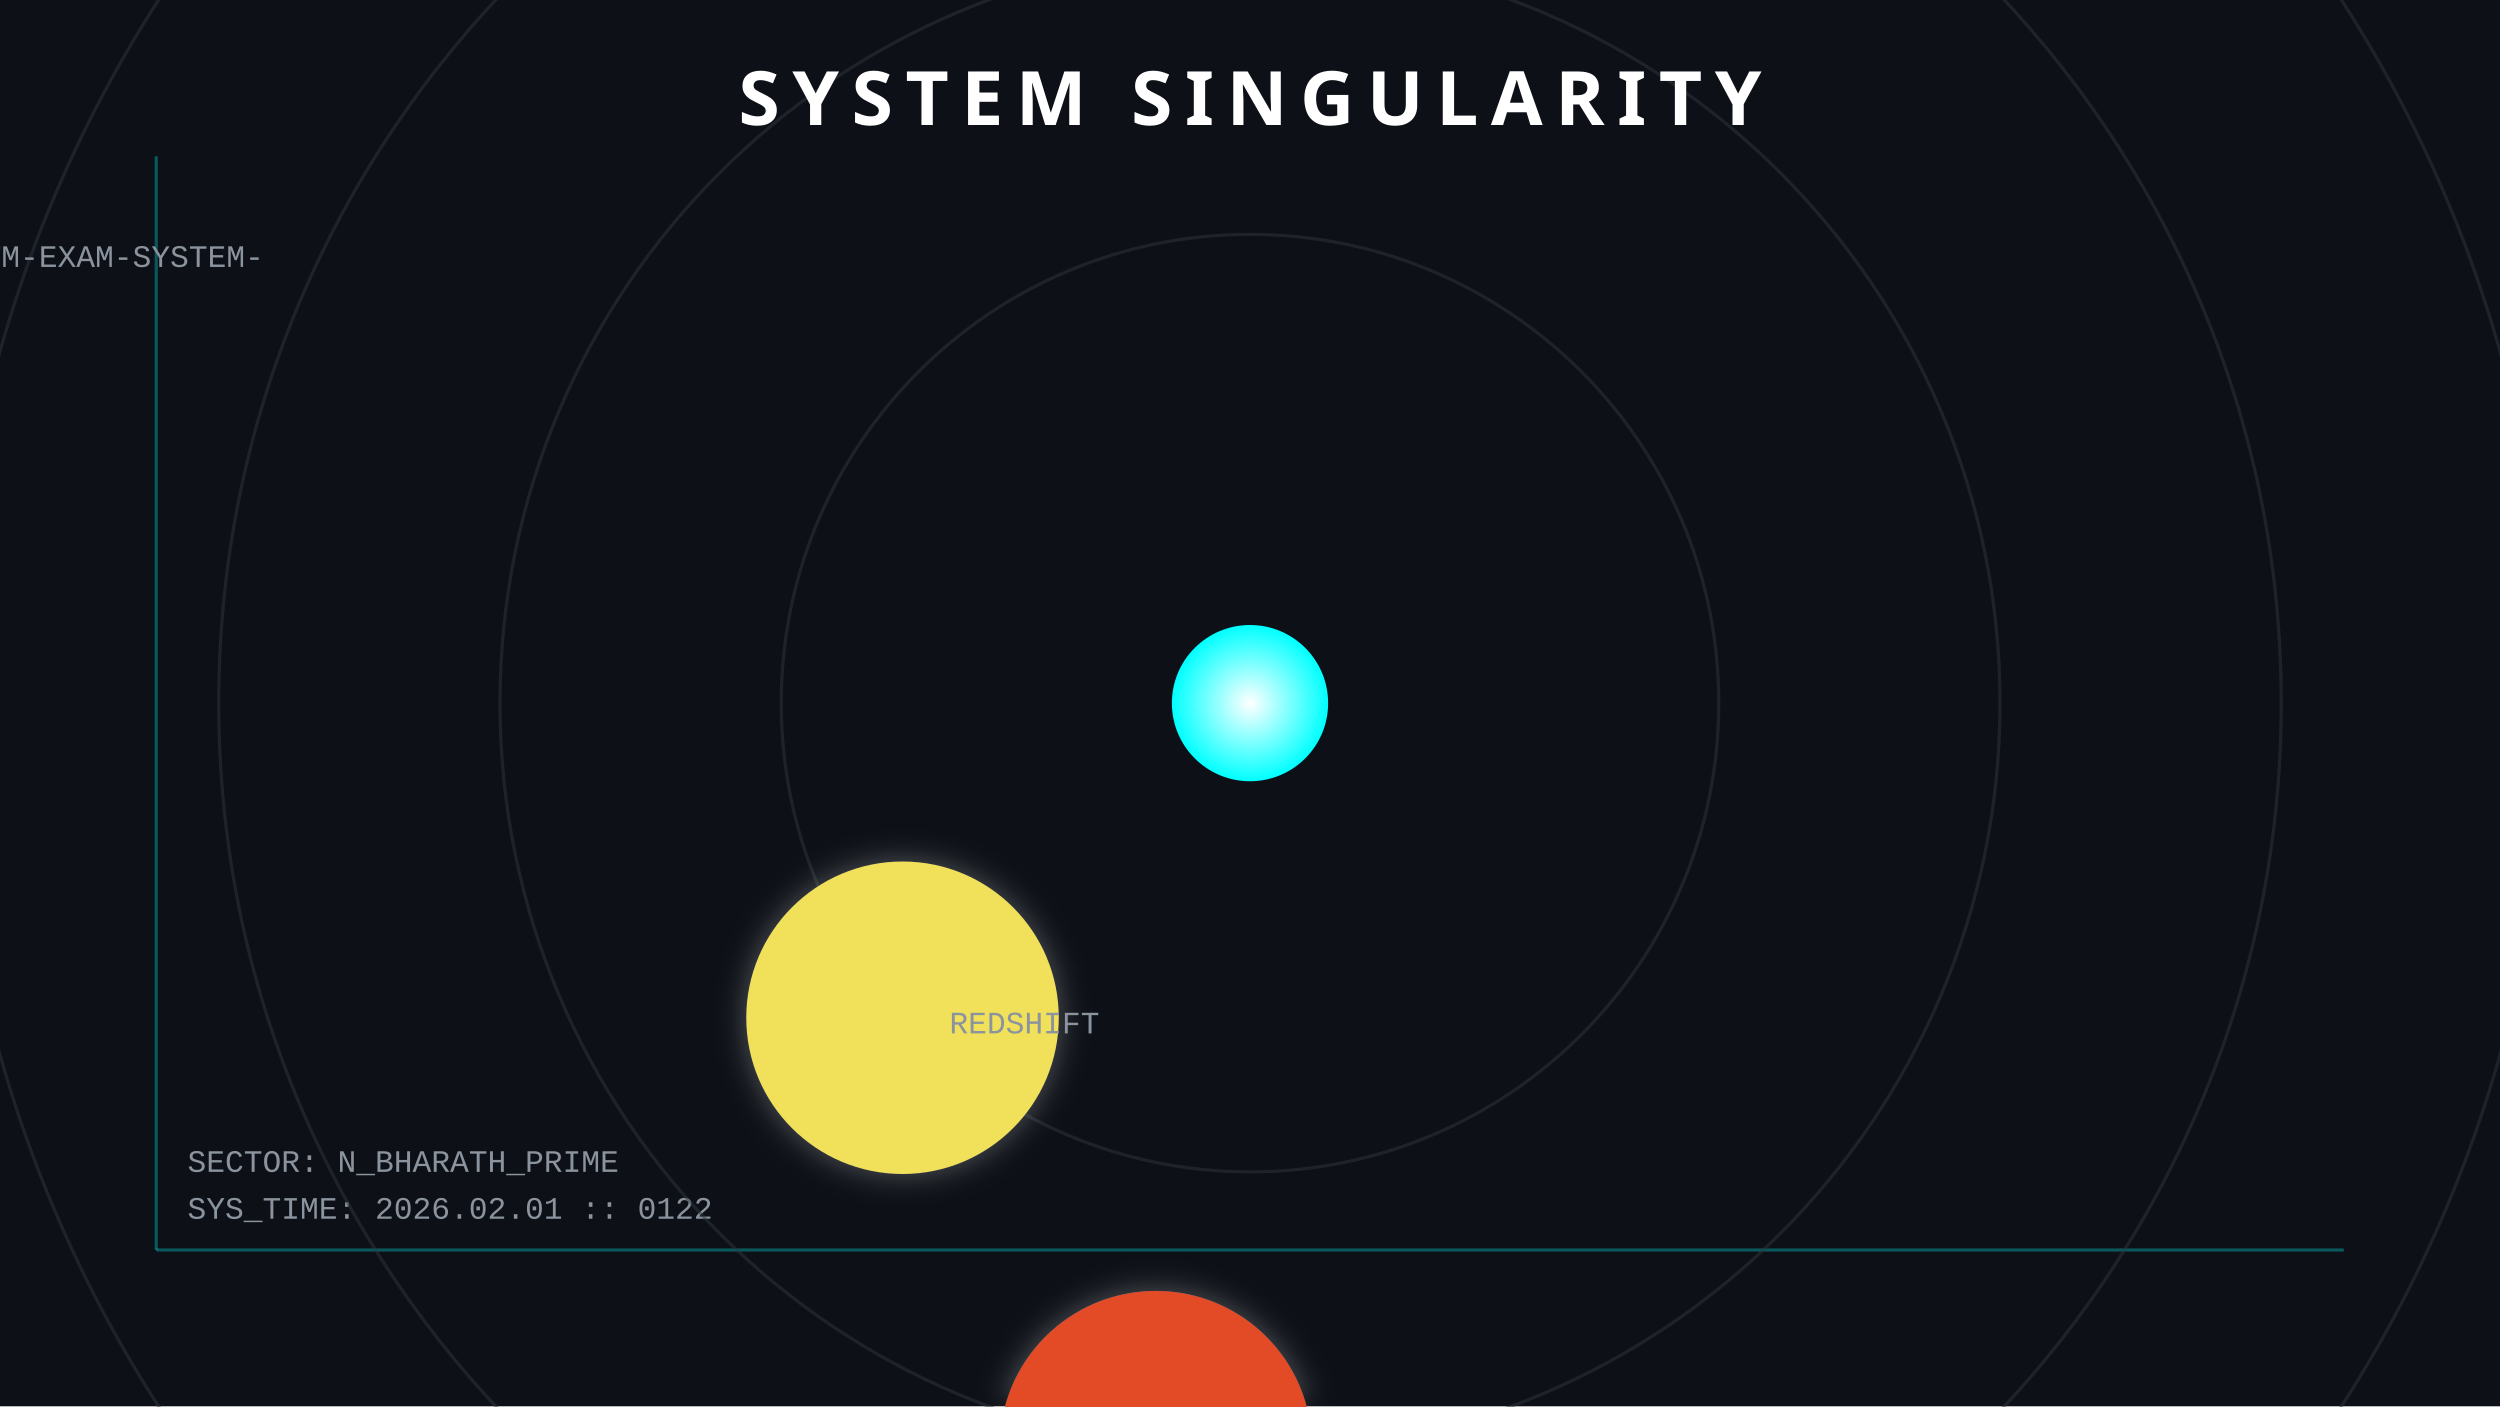
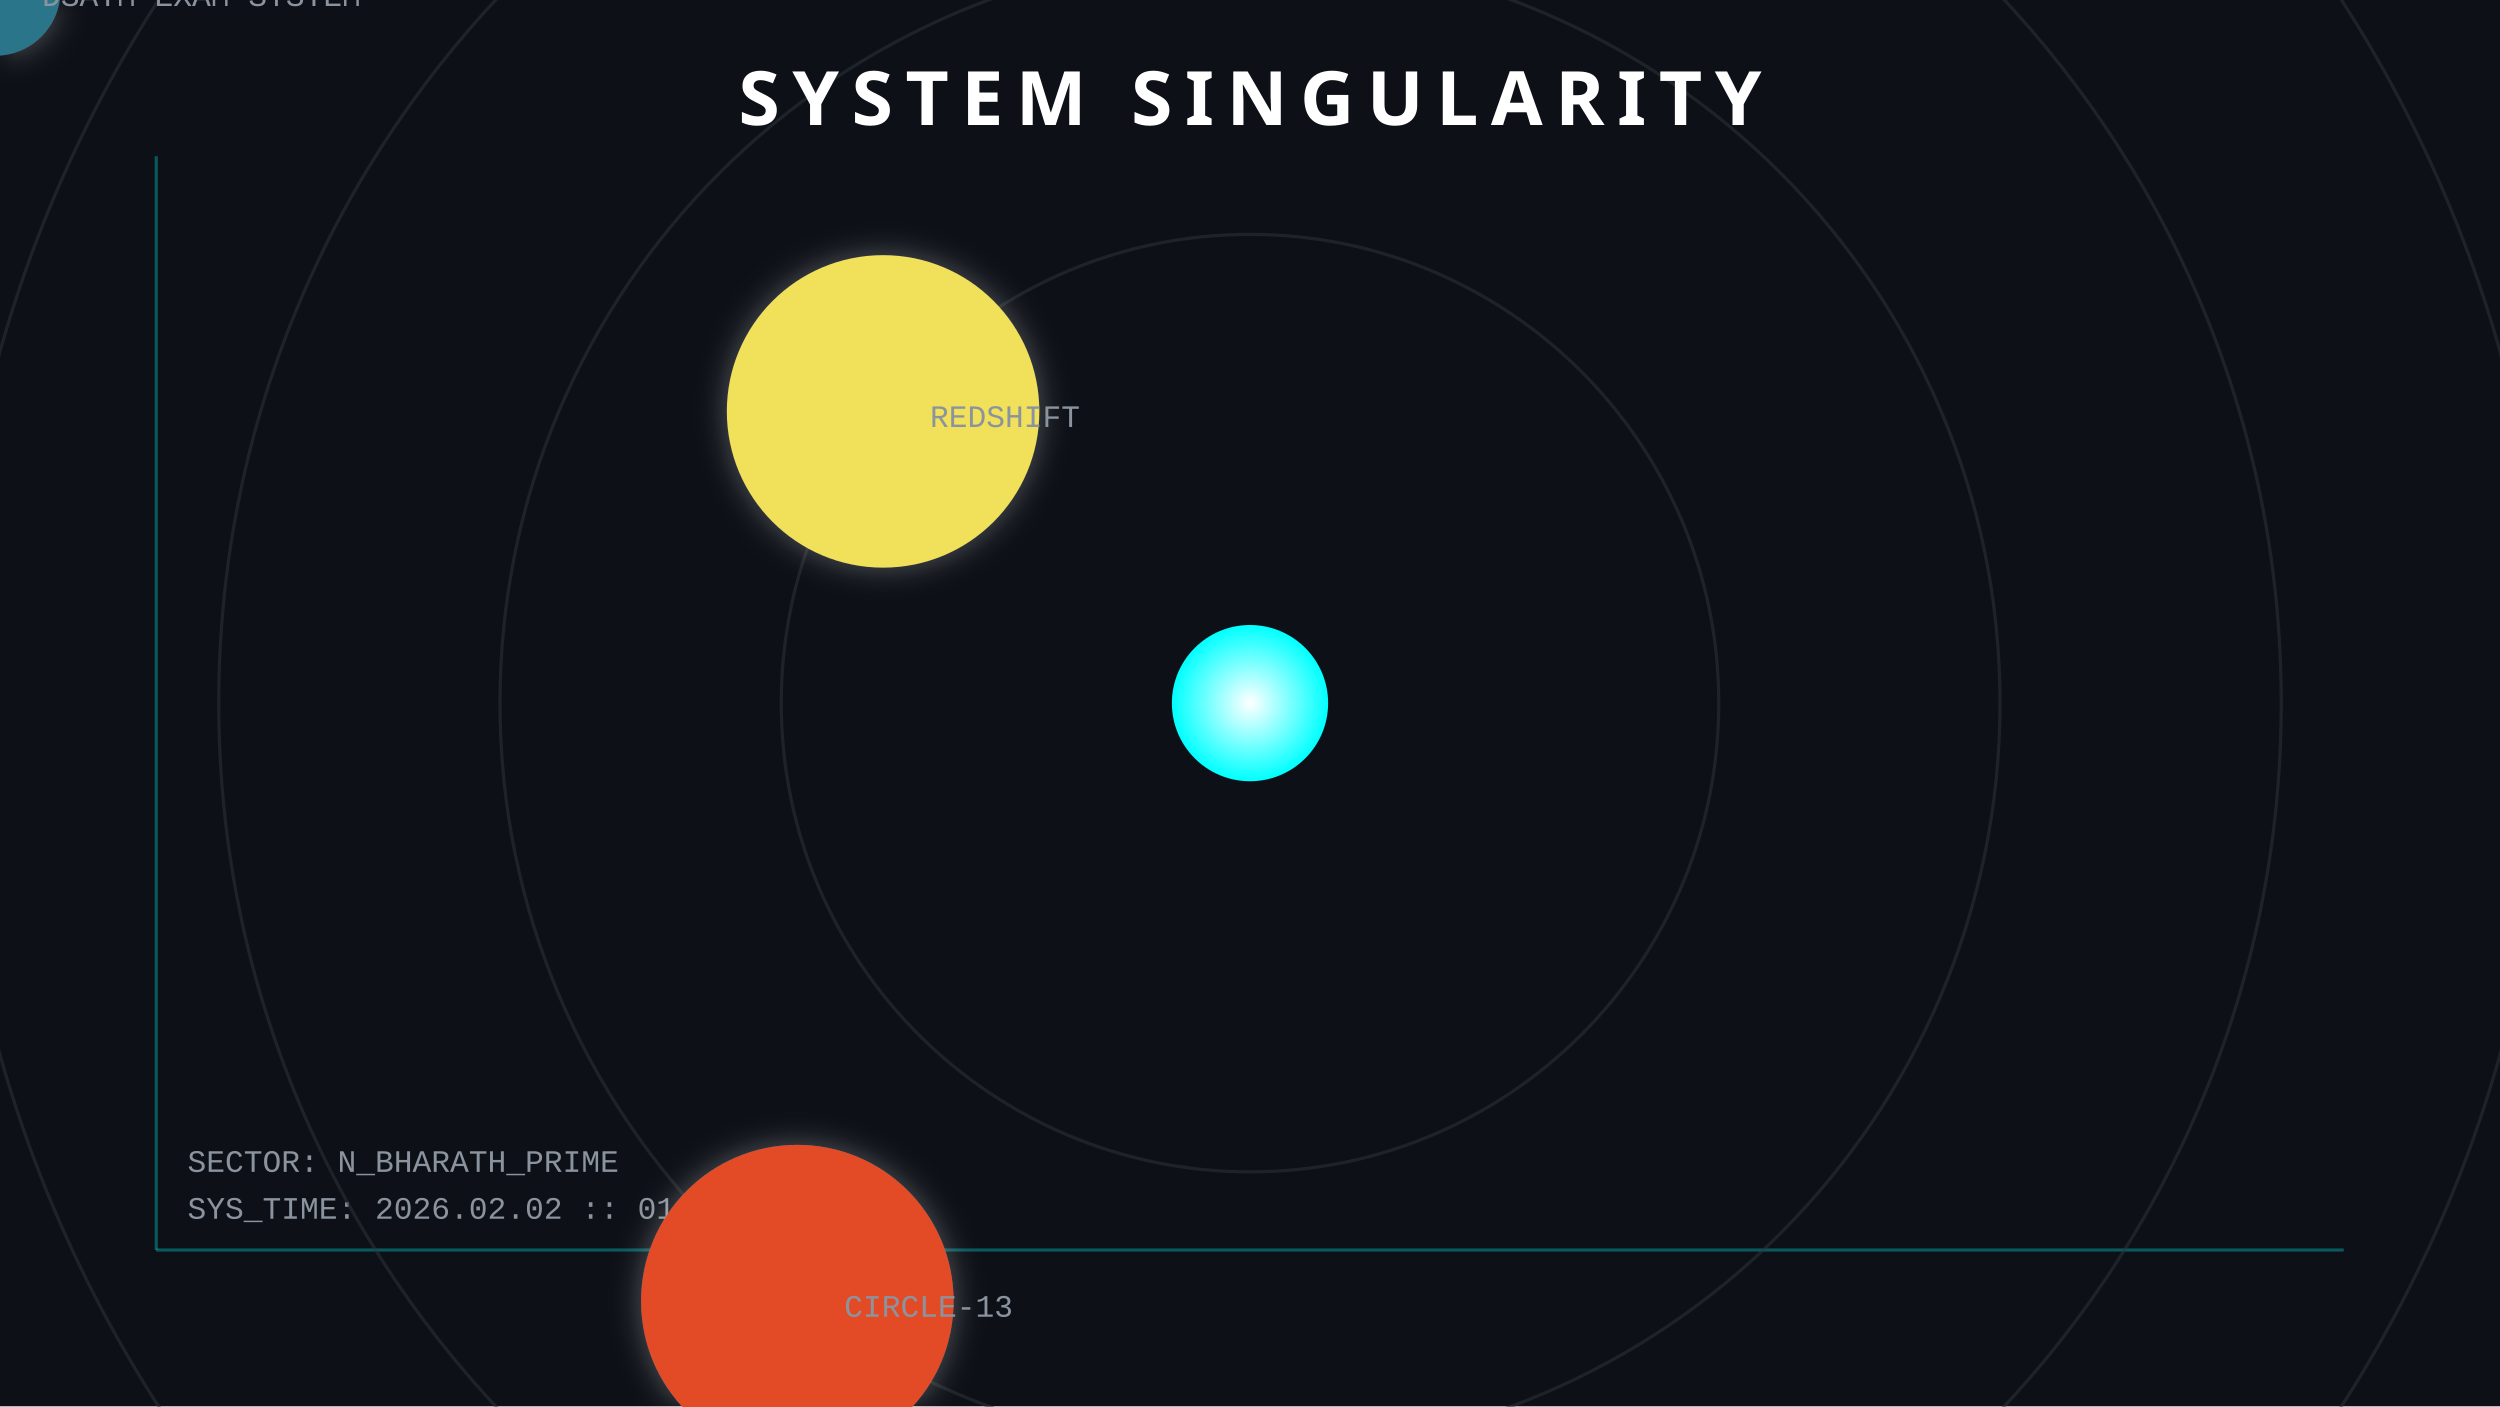
<svg xmlns="http://www.w3.org/2000/svg" width="800" height="450">
  <style>
        .orbit { fill: none; stroke: #30363d; stroke-width: 1; opacity: 0.5; }
        .planet { filter: drop-shadow(0 0 5px rgba(255,255,255,0.3)); }
        .text { font-family: 'Courier New', monospace; fill: #8b949e; font-size: 10px; }
        .title { font-family: sans-serif; fill: white; font-weight: bold; font-size: 24px; letter-spacing: 4px; }
        .hud-line { stroke: #00ffff; stroke-width: 1; opacity: 0.3; }
        
        /* ANIMATIONS */
        @keyframes pulse { 0% { r: 25; opacity: 0.8; } 50% { r: 30; opacity: 0.4; } 100% { r: 25; opacity: 0.8; } }
        .sun { animation: pulse 4s infinite; }
    </style>
  <rect width="100%" height="100%" fill="#0d1117" />
  <line x1="50" y1="50" x2="50" y2="400" class="hud-line" />
  <line x1="50" y1="400" x2="750" y2="400" class="hud-line" />
-   <text x="60" y="390" class="text">SYS_TIME: 2026.02.01 :: 0122</text>
+   <text x="60" y="390" class="text">SYS_TIME: 2026.02.02 :: 0114</text>
  <text x="60" y="375" class="text">SECTOR: N_BHARATH_PRIME</text>
  <circle cx="400" cy="225" r="25" fill="url(#grad1)" class="sun" />
  <defs>
    <radialGradient id="grad1" cx="50%" cy="50%" r="50%" fx="50%" fy="50%">
      <stop offset="0%" style="stop-color:white;stop-opacity:1" />
      <stop offset="100%" style="stop-color:#00ffff;stop-opacity:1" />
    </radialGradient>
  </defs>
  <circle cx="400" cy="225" r="150.0" class="orbit" />
-   <circle cx="288.807" cy="325.679" r="50" fill="#f1e05a" class="planet" />
-   <text x="303.807" y="330.679" class="text" fill="white">REDSHIFT</text>
+   <circle cx="282.589" cy="131.648" r="50" fill="#f1e05a" class="planet" />
+   <text x="297.589" y="136.648" class="text" fill="white">REDSHIFT</text>
  <circle cx="400" cy="225" r="240.0" class="orbit" />
-   <circle cx="369.871" cy="463.101" r="50" fill="#e34c26" class="planet" />
-   <text x="384.871" y="468.101" class="text" fill="white">CIRCLE-13</text>
+   <circle cx="255.148" cy="416.358" r="50" fill="#e34c26" class="planet" />
+   <text x="270.148" y="421.358" class="text" fill="white">CIRCLE-13</text>
  <circle cx="400" cy="225" r="330.0" class="orbit" />
-   <circle cx="282.449" cy="533.353" r="50" fill="#e34c26" class="planet" />
-   <text x="297.449" y="538.353" class="text" fill="white">ALVRYN-AI</text>
+   <circle cx="498.717" cy="-89.889" r="50" fill="#e34c26" class="planet" />
+   <text x="513.717" y="-84.889" class="text" fill="white">ALVRYN-AI</text>
  <circle cx="400" cy="225" r="415.422" class="orbit" />
-   <circle cx="694.423" cy="-68.071" r="46.948" fill="#f1e05a" class="planet" />
-   <text x="709.423" y="-63.071" class="text" fill="white">DRIFT-CIRCLE13</text>
+   <circle cx="382.389" cy="640.049" r="46.948" fill="#f1e05a" class="planet" />
+   <text x="397.389" y="645.049" class="text" fill="white">DRIFT-CIRCLE13</text>
  <circle cx="400" cy="225" r="461.81" class="orbit" />
-   <circle cx="-38.592" cy="80.414" r="20.925" fill="#2b7489" class="planet" />
-   <text x="-23.592" y="85.414" class="text" fill="white">DSATM-EXAM-SYSTEM-</text>
-   <circle cx="400" cy="225" r="504.804" class="orbit" />
-   <circle cx="581.983" cy="-245.86" r="18.663" fill="#8b949e" class="planet" />
-   <text x="596.983" y="-240.86" class="text" fill="white">NBHARATH1306</text>
-   <circle cx="400" cy="225" r="547.037" class="orbit" />
-   <circle cx="811.13" cy="585.861" r="18.155" fill="#e34c26" class="planet" />
-   <text x="826.13" y="590.861" class="text" fill="white">WEBSITE-EQUDATOR-TRADING-PLATFORM</text>
-   <circle cx="400" cy="225" r="577.869" class="orbit" />
-   <circle cx="862.228" cy="571.811" r="10.555" fill="#8b949e" class="planet" />
-   <text x="877.228" y="576.811" class="text" fill="white">FLASK</text>
-   <circle cx="400" cy="225" r="608.142" class="orbit" />
-   <circle cx="248.028" cy="-363.847" r="10.182" fill="#8b949e" class="planet" />
-   <text x="263.028" y="-358.847" class="text" fill="white">HCF-INTERNSHIP</text>
-   <circle cx="400" cy="225" r="637.011" class="orbit" />
-   <circle cx="77.935" cy="774.597" r="9.246" fill="#8b949e" class="planet" />
+   <circle cx="-1.552" cy="-3.088" r="20.925" fill="#2b7489" class="planet" />
+   <text x="13.448" y="1.912" class="text" fill="white">DSATM-EXAM-SYSTEM-</text>
+   <circle cx="400" cy="225" r="504.807" class="orbit" />
+   <circle cx="892.289" cy="336.723" r="18.665" fill="#8b949e" class="planet" />
+   <text x="907.289" y="341.723" class="text" fill="white">NBHARATH1306</text>
+   <circle cx="400" cy="225" r="547.039" class="orbit" />
+   <circle cx="946.294" cy="196.449" r="18.155" fill="#e34c26" class="planet" />
+   <text x="961.294" y="201.449" class="text" fill="white">WEBSITE-EQUDATOR-TRADING-PLATFORM</text>
+   <circle cx="400" cy="225" r="577.872" class="orbit" />
+   <circle cx="918.48" cy="480.175" r="10.555" fill="#8b949e" class="planet" />
+   <text x="933.48" y="485.175" class="text" fill="white">FLASK</text>
+   <circle cx="400" cy="225" r="608.145" class="orbit" />
+   <circle cx="229.988" cy="808.898" r="10.182" fill="#8b949e" class="planet" />
+   <text x="244.988" y="813.898" class="text" fill="white">HCF-INTERNSHIP</text>
+   <circle cx="400" cy="225" r="637.014" class="orbit" />
+   <circle cx="-228.103" cy="118.824" r="9.246" fill="#8b949e" class="planet" />
  <text x="400" y="40" text-anchor="middle" class="title">SYSTEM SINGULARITY</text>
</svg>
